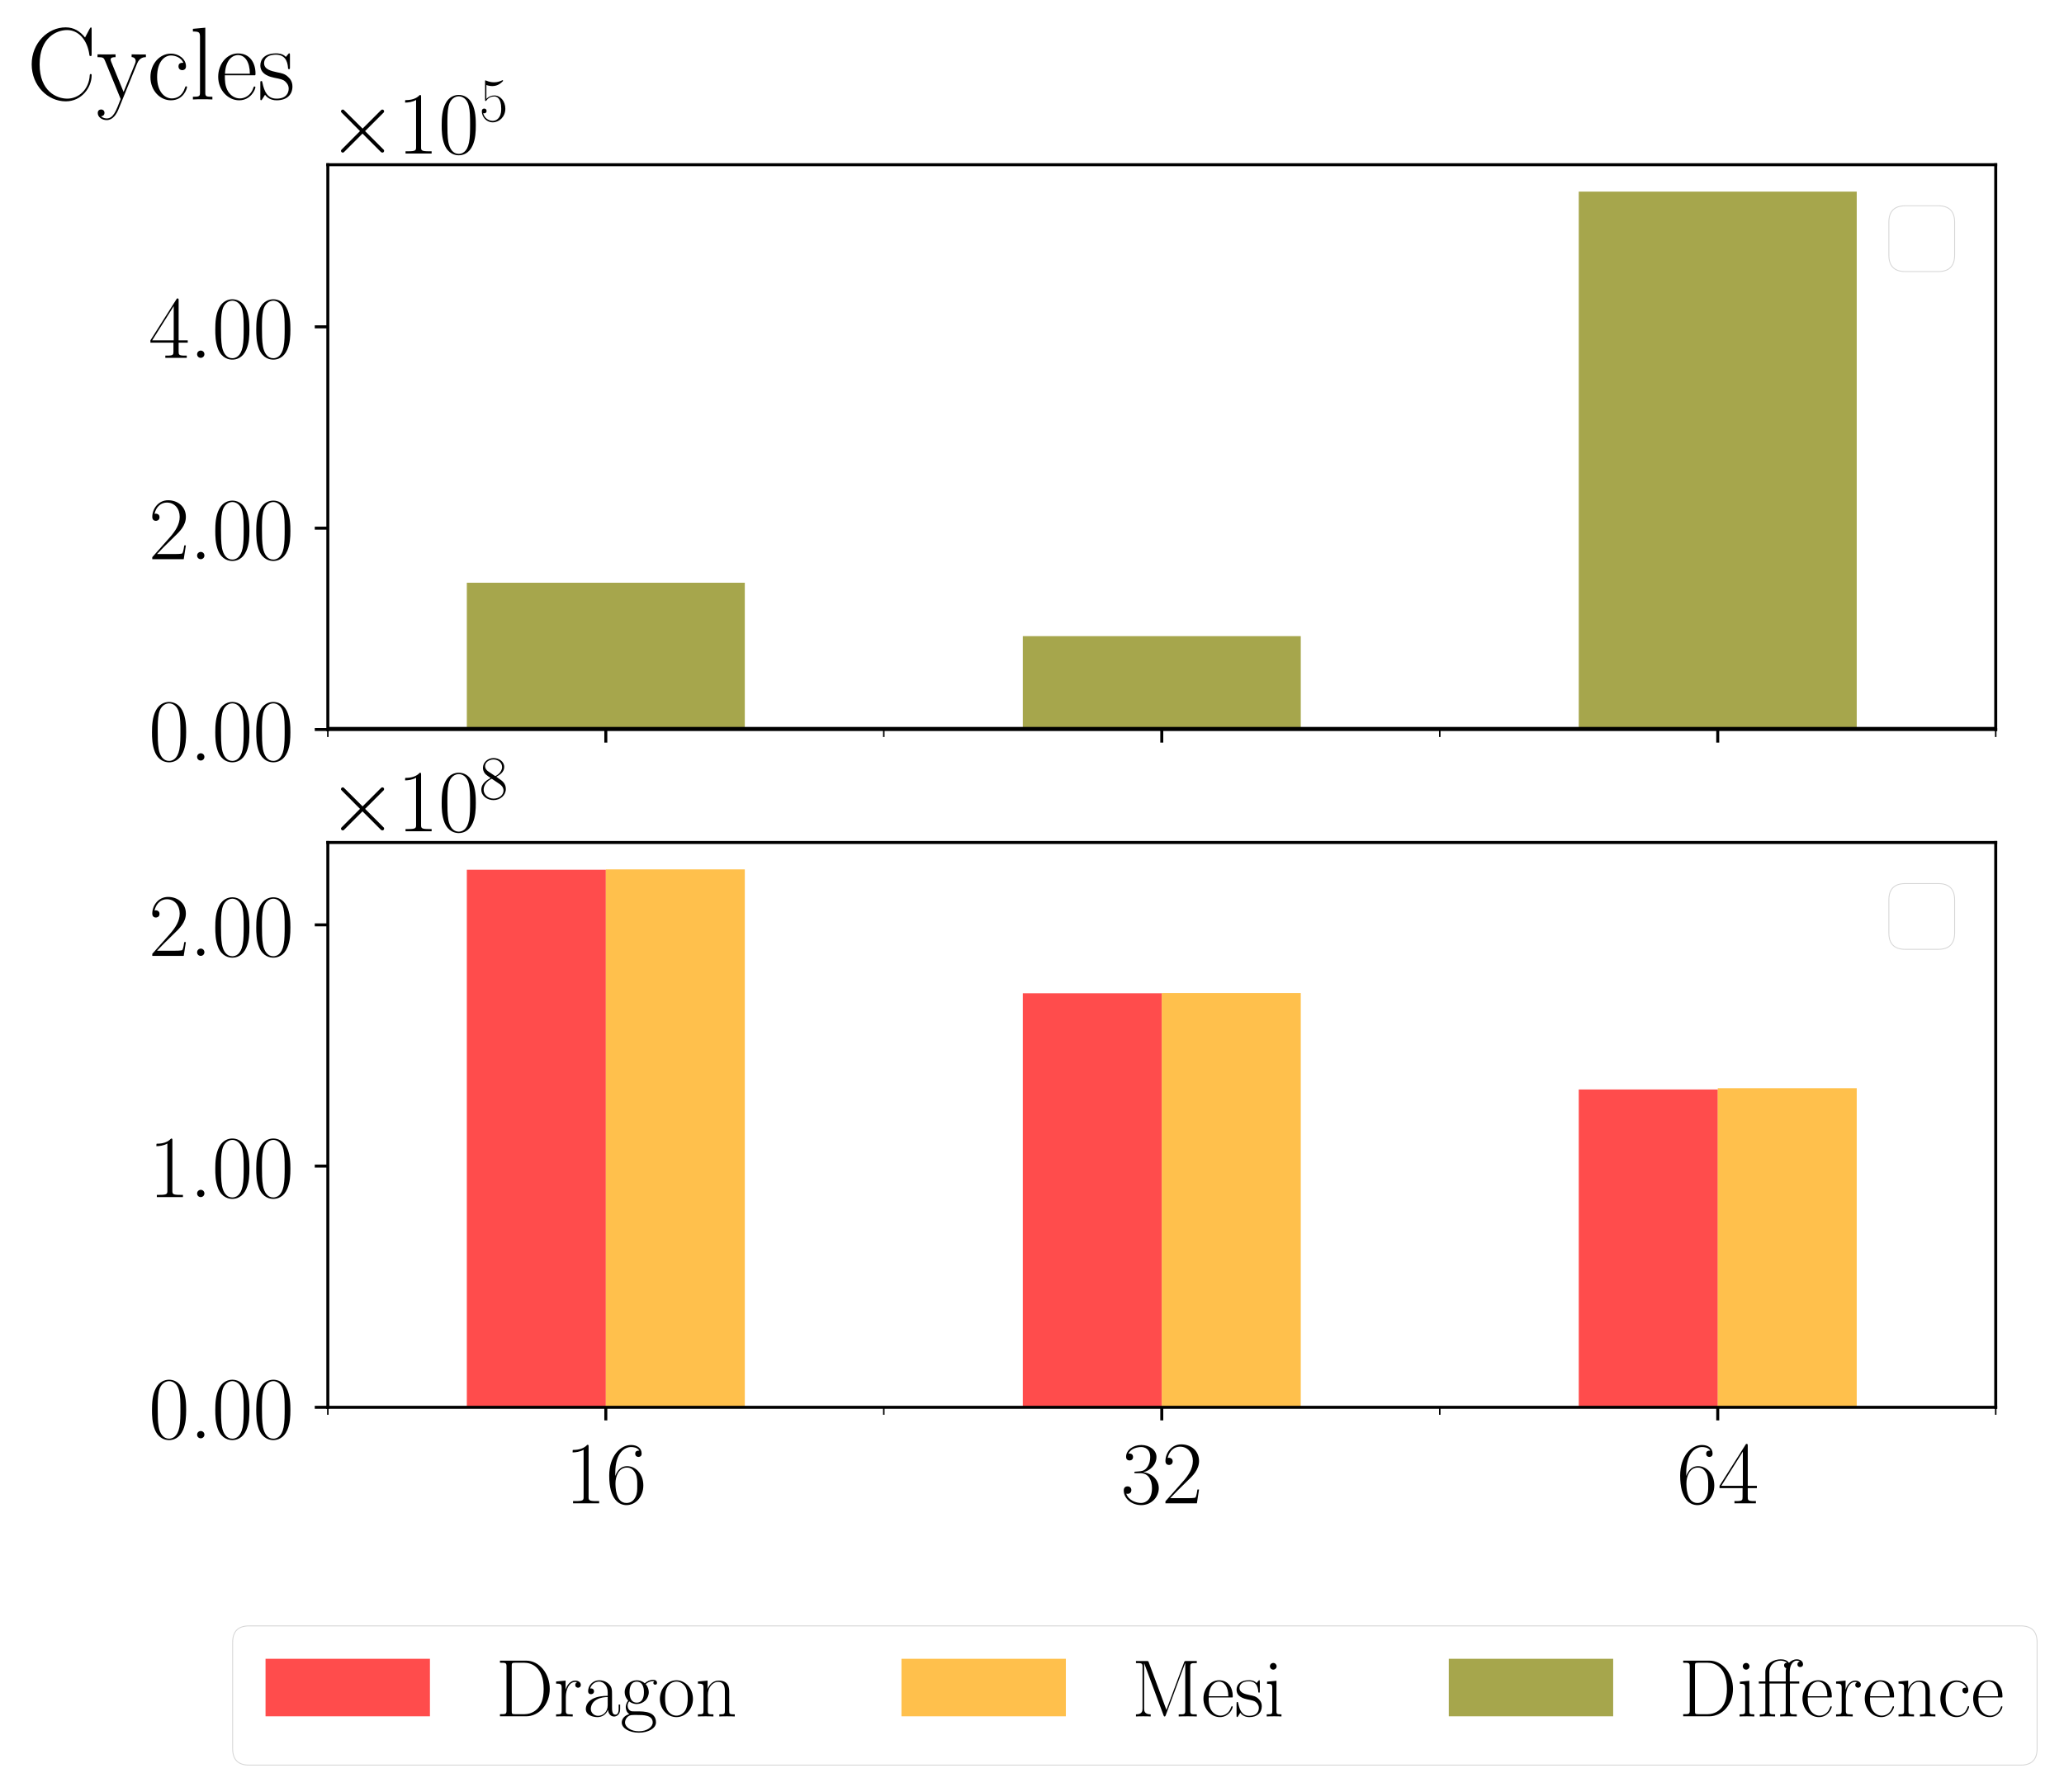
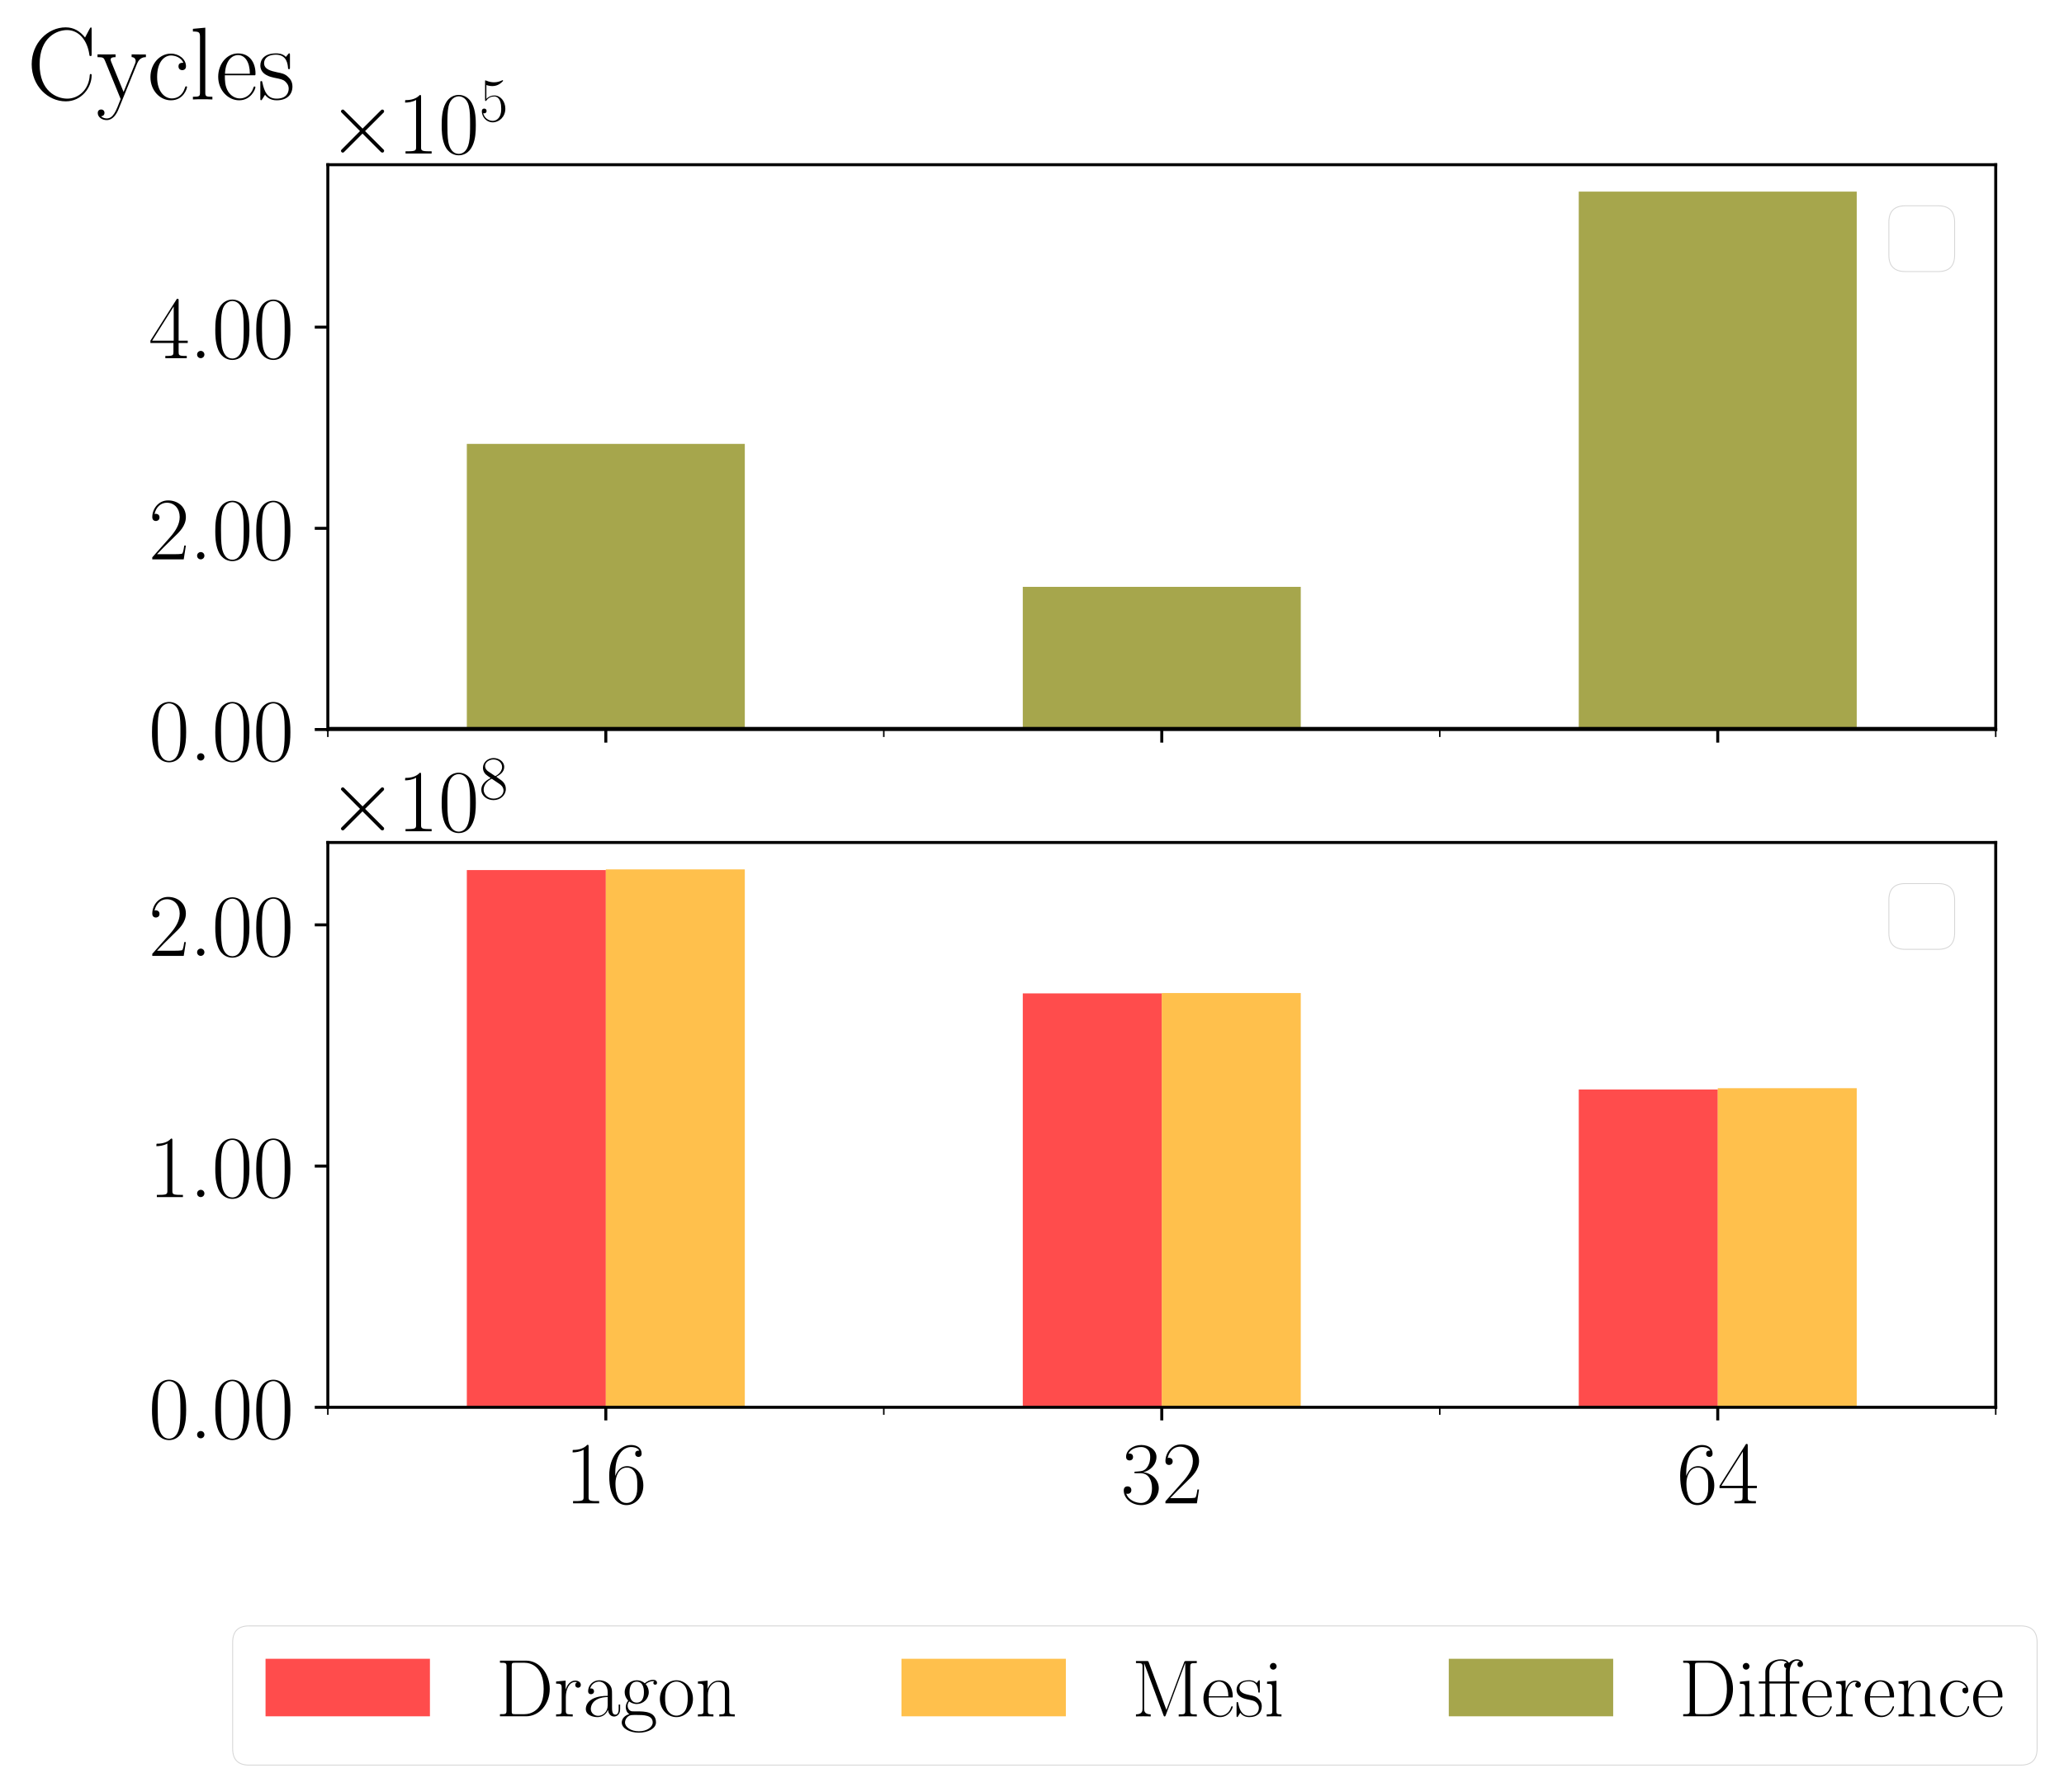
<svg xmlns="http://www.w3.org/2000/svg" xmlns:xlink="http://www.w3.org/1999/xlink" width="552.416pt" height="479.717pt" viewBox="0 0 552.416 479.717" version="1.1">
  <defs>
    <style type="text/css">*{stroke-linejoin: round; stroke-linecap: butt}</style>
  </defs>
  <g id="figure_1">
    <g id="patch_1">
      <path d="M 0 479.717  L 552.416 479.717  L 552.416 0  L 0 0  z " style="fill: #ffffff" />
    </g>
    <g id="axes_1">
      <g id="patch_2">
        <path d="M 87.743 195.294  L 534.143 195.294  L 534.143 44.094  L 87.743 44.094  z " style="fill: #ffffff" />
      </g>
      <g id="patch_3">
-         <path d="M 124.943 195.294  L 199.343 195.294  L 199.343 155.996  L 124.943 155.996  z " clip-path="url(#p7aabf5d407)" style="fill: #808000; opacity: 0.7" />
+         <path d="M 124.943 195.294  L 199.343 195.294  L 199.343 118.828  L 124.943 118.828  z " clip-path="url(#p003ff957de)" style="fill: #808000; opacity: 0.7" />
      </g>
      <g id="patch_4">
-         <path d="M 273.743 195.294  L 348.143 195.294  L 348.143 170.296  L 273.743 170.296  z " clip-path="url(#p7aabf5d407)" style="fill: #808000; opacity: 0.7" />
+         <path d="M 273.743 195.294  L 348.143 195.294  L 348.143 157.1  L 273.743 157.1  z " clip-path="url(#p003ff957de)" style="fill: #808000; opacity: 0.7" />
      </g>
      <g id="patch_5">
-         <path d="M 422.543 195.294  L 496.943 195.294  L 496.943 51.294  L 422.543 51.294  z " clip-path="url(#p7aabf5d407)" style="fill: #808000; opacity: 0.7" />
+         <path d="M 422.543 195.294  L 496.943 195.294  L 496.943 51.294  L 422.543 51.294  z " clip-path="url(#p003ff957de)" style="fill: #808000; opacity: 0.7" />
      </g>
      <g id="matplotlib.axis_1">
        <g id="xtick_1">
          <g id="line2d_1">
            <defs>
-               <path id="m096cf2cdfa" d="M 0 0  L 0 3.5  " style="stroke: #000000; stroke-width: 0.8" />
-             </defs>
-             <g>
-               <use xlink:href="#m096cf2cdfa" x="162.143" y="195.294" style="stroke: #000000; stroke-width: 0.8" />
+               <path id="m4d476abfce" d="M 0 0  L 0 3.5  " style="stroke: #000000; stroke-width: 0.8" />
+             </defs>
+             <g>
+               <use xlink:href="#m4d476abfce" x="162.143" y="195.294" style="stroke: #000000; stroke-width: 0.8" />
            </g>
          </g>
        </g>
        <g id="xtick_2">
          <g id="line2d_2">
            <g>
-               <use xlink:href="#m096cf2cdfa" x="310.943" y="195.294" style="stroke: #000000; stroke-width: 0.8" />
+               <use xlink:href="#m4d476abfce" x="310.943" y="195.294" style="stroke: #000000; stroke-width: 0.8" />
            </g>
          </g>
        </g>
        <g id="xtick_3">
          <g id="line2d_3">
            <g>
-               <use xlink:href="#m096cf2cdfa" x="459.743" y="195.294" style="stroke: #000000; stroke-width: 0.8" />
+               <use xlink:href="#m4d476abfce" x="459.743" y="195.294" style="stroke: #000000; stroke-width: 0.8" />
            </g>
          </g>
        </g>
        <g id="xtick_4">
          <g id="line2d_4">
            <defs>
-               <path id="m1e53b29d90" d="M 0 0  L 0 2  " style="stroke: #000000; stroke-width: 0.4" />
-             </defs>
-             <g>
-               <use xlink:href="#m1e53b29d90" x="87.743" y="195.294" style="stroke: #000000; stroke-width: 0.4" />
+               <path id="m2756fe2b93" d="M 0 0  L 0 2  " style="stroke: #000000; stroke-width: 0.4" />
+             </defs>
+             <g>
+               <use xlink:href="#m2756fe2b93" x="87.743" y="195.294" style="stroke: #000000; stroke-width: 0.4" />
            </g>
          </g>
        </g>
        <g id="xtick_5">
          <g id="line2d_5">
            <g>
-               <use xlink:href="#m1e53b29d90" x="236.543" y="195.294" style="stroke: #000000; stroke-width: 0.4" />
+               <use xlink:href="#m2756fe2b93" x="236.543" y="195.294" style="stroke: #000000; stroke-width: 0.4" />
            </g>
          </g>
        </g>
        <g id="xtick_6">
          <g id="line2d_6">
            <g>
-               <use xlink:href="#m1e53b29d90" x="385.343" y="195.294" style="stroke: #000000; stroke-width: 0.4" />
+               <use xlink:href="#m2756fe2b93" x="385.343" y="195.294" style="stroke: #000000; stroke-width: 0.4" />
            </g>
          </g>
        </g>
        <g id="xtick_7">
          <g id="line2d_7">
            <g>
-               <use xlink:href="#m1e53b29d90" x="534.143" y="195.294" style="stroke: #000000; stroke-width: 0.4" />
+               <use xlink:href="#m2756fe2b93" x="534.143" y="195.294" style="stroke: #000000; stroke-width: 0.4" />
            </g>
          </g>
        </g>
      </g>
      <g id="matplotlib.axis_2">
        <g id="ytick_1">
          <g id="line2d_8">
            <defs>
-               <path id="mace4e56213" d="M 0 0  L -3.5 0  " style="stroke: #000000; stroke-width: 0.8" />
-             </defs>
-             <g>
-               <use xlink:href="#mace4e56213" x="87.743" y="195.294" style="stroke: #000000; stroke-width: 0.8" />
+               <path id="m4d75c32fe0" d="M 0 0  L -3.5 0  " style="stroke: #000000; stroke-width: 0.8" />
+             </defs>
+             <g>
+               <use xlink:href="#m4d75c32fe0" x="87.743" y="195.294" style="stroke: #000000; stroke-width: 0.8" />
            </g>
          </g>
          <g id="text_1">
            <g transform="translate(39.77631 203.5959)scale(0.24 -0.24)">
              <defs>
                <path id="CMR17-30" d="M 2688 2025  C 2688 2416 2682 3080 2413 3591  C 2176 4039 1798 4198 1466 4198  C 1158 4198 768 4058 525 3597  C 269 3118 243 2524 243 2025  C 243 1661 250 1106 448 619  C 723 -39 1216 -128 1466 -128  C 1760 -128 2208 -7 2470 600  C 2662 1042 2688 1559 2688 2025  z M 1466 -26  C 1056 -26 813 325 723 812  C 653 1188 653 1738 653 2096  C 653 2588 653 2997 736 3387  C 858 3929 1216 4096 1466 4096  C 1728 4096 2067 3923 2189 3400  C 2272 3036 2278 2607 2278 2096  C 2278 1680 2278 1169 2202 792  C 2067 95 1690 -26 1466 -26  z " transform="scale(0.015625)" />
                <path id="CMR17-2e" d="M 1062 261  C 1062 420 934 522 800 522  C 672 522 538 420 538 261  C 538 102 666 0 800 0  C 928 0 1062 102 1062 261  z " transform="scale(0.015625)" />
              </defs>
              <use xlink:href="#CMR17-30" transform="scale(0.996264)" />
              <use xlink:href="#CMR17-2e" transform="translate(45.69048 0)scale(0.996264)" />
              <use xlink:href="#CMR17-30" transform="translate(70.56154 0)scale(0.996264)" />
              <use xlink:href="#CMR17-30" transform="translate(116.252 0)scale(0.996264)" />
            </g>
          </g>
        </g>
        <g id="ytick_2">
          <g id="line2d_9">
            <g>
-               <use xlink:href="#mace4e56213" x="87.743" y="141.394" style="stroke: #000000; stroke-width: 0.8" />
+               <use xlink:href="#m4d75c32fe0" x="87.743" y="141.436" style="stroke: #000000; stroke-width: 0.8" />
            </g>
          </g>
          <g id="text_2">
-             <g transform="translate(39.77631 149.6964)scale(0.24 -0.24)">
+             <g transform="translate(39.77631 149.7384)scale(0.24 -0.24)">
              <defs>
                <path id="CMR17-32" d="M 2669 989  L 2554 989  C 2490 536 2438 459 2413 420  C 2381 369 1920 369 1830 369  L 602 369  C 832 619 1280 1072 1824 1597  C 2214 1967 2669 2402 2669 3035  C 2669 3790 2067 4224 1395 4224  C 691 4224 262 3604 262 3030  C 262 2780 448 2748 525 2748  C 589 2748 781 2787 781 3010  C 781 3207 614 3264 525 3264  C 486 3264 448 3258 422 3245  C 544 3790 915 4058 1306 4058  C 1862 4058 2227 3617 2227 3035  C 2227 2479 1901 2000 1536 1584  L 262 146  L 262 0  L 2515 0  L 2669 989  z " transform="scale(0.015625)" />
              </defs>
              <use xlink:href="#CMR17-32" transform="scale(0.996264)" />
              <use xlink:href="#CMR17-2e" transform="translate(45.69048 0)scale(0.996264)" />
              <use xlink:href="#CMR17-30" transform="translate(70.56154 0)scale(0.996264)" />
              <use xlink:href="#CMR17-30" transform="translate(116.252 0)scale(0.996264)" />
            </g>
          </g>
        </g>
        <g id="ytick_3">
          <g id="line2d_10">
            <g>
-               <use xlink:href="#mace4e56213" x="87.743" y="87.495" style="stroke: #000000; stroke-width: 0.8" />
+               <use xlink:href="#m4d75c32fe0" x="87.743" y="87.579" style="stroke: #000000; stroke-width: 0.8" />
            </g>
          </g>
          <g id="text_3">
-             <g transform="translate(39.77631 95.79693)scale(0.24 -0.24)">
+             <g transform="translate(39.77631 95.88099)scale(0.24 -0.24)">
              <defs>
                <path id="CMR17-34" d="M 2150 4122  C 2150 4256 2144 4256 2029 4256  L 128 1254  L 128 1088  L 1779 1088  L 1779 457  C 1779 224 1766 160 1318 160  L 1197 160  L 1197 0  C 1402 0 1747 0 1965 0  C 2182 0 2528 0 2733 0  L 2733 160  L 2611 160  C 2163 160 2150 224 2150 457  L 2150 1088  L 2803 1088  L 2803 1254  L 2150 1254  L 2150 4122  z M 1798 3703  L 1798 1254  L 256 1254  L 1798 3703  z " transform="scale(0.015625)" />
              </defs>
              <use xlink:href="#CMR17-34" transform="scale(0.996264)" />
              <use xlink:href="#CMR17-2e" transform="translate(45.69048 0)scale(0.996264)" />
              <use xlink:href="#CMR17-30" transform="translate(70.56154 0)scale(0.996264)" />
              <use xlink:href="#CMR17-30" transform="translate(116.252 0)scale(0.996264)" />
            </g>
          </g>
        </g>
        <g id="text_4">
          <g transform="translate(7.2 26.5718)scale(0.28 -0.28)">
            <defs>
              <path id="CMR17-43" d="M 3974 4289  C 3974 4403 3968 4410 3930 4410  C 3904 4410 3898 4403 3853 4327  L 3571 3792  C 3258 4187 2874 4416 2381 4416  C 1286 4416 294 3456 294 2148  C 294 826 1286 -128 2387 -128  C 3366 -128 3974 730 3974 1461  C 3974 1524 3974 1550 3917 1550  C 3866 1550 3866 1531 3859 1474  C 3808 585 3168 38 2477 38  C 1824 38 781 495 781 2147  C 781 3805 1843 4250 2464 4250  C 3187 4250 3712 3628 3834 2745  C 3846 2668 3846 2655 3904 2655  C 3974 2655 3974 2668 3974 2783  L 3974 4289  z " transform="scale(0.015625)" />
              <path id="CMR17-79" d="M 2496 2197  C 2656 2586 2944 2586 3034 2586  L 3034 2752  C 2912 2752 2752 2752 2630 2752  C 2496 2752 2285 2752 2157 2758  L 2157 2592  C 2400 2573 2406 2394 2406 2343  C 2406 2280 2394 2248 2362 2171  L 1664 449  L 902 2306  C 870 2382 870 2426 870 2433  C 870 2573 1018 2586 1171 2586  L 1171 2758  C 1018 2752 742 2752 582 2752  C 410 2752 205 2752 64 2758  L 64 2586  C 410 2586 448 2554 531 2350  L 1485 15  C 1197 -738 1030 -1178 627 -1178  C 557 -1178 397 -1159 282 -1044  C 429 -1031 493 -942 493 -833  C 493 -725 416 -629 288 -629  C 147 -629 77 -725 77 -840  C 77 -1095 339 -1280 627 -1280  C 998 -1280 1229 -922 1357 -604  L 2496 2197  z " transform="scale(0.015625)" />
              <path id="CMR17-63" d="M 2234 2240  C 2112 2240 1933 2240 1933 2017  C 1933 1838 2080 1787 2163 1787  C 2208 1787 2394 1807 2394 2024  C 2394 2467 1958 2803 1466 2803  C 787 2803 211 2178 211 1363  C 211 516 813 -64 1466 -64  C 2259 -64 2458 677 2458 748  C 2458 774 2451 793 2406 793  C 2362 793 2355 787 2330 703  C 2163 180 1798 51 1523 51  C 1114 51 621 427 621 1369  C 621 2338 1094 2688 1472 2688  C 1722 2688 2093 2573 2234 2240  z " transform="scale(0.015625)" />
              <path id="CMR17-6c" d="M 979 4396  L 218 4326  L 218 4160  C 595 4160 653 4122 653 3817  L 653 426  C 653 184 627 153 218 153  L 218 -13  C 371 0 653 0 813 0  C 979 0 1261 0 1414 -13  L 1414 153  C 1005 153 979 178 979 426  L 979 4396  z " transform="scale(0.015625)" />
              <path id="CMR17-65" d="M 2438 1472  C 2464 1498 2464 1511 2464 1576  C 2464 2238 2118 2816 1389 2816  C 710 2816 173 2169 173 1383  C 173 551 781 -64 1459 -64  C 2176 -64 2458 607 2458 740  C 2458 784 2419 784 2406 784  C 2362 784 2355 771 2330 696  C 2189 265 1837 51 1504 51  C 1229 51 954 203 781 480  C 582 803 582 1176 582 1472  L 2438 1472  z M 589 1568  C 634 2505 1126 2714 1382 2714  C 1818 2714 2112 2297 2118 1568  L 589 1568  z " transform="scale(0.015625)" />
              <path id="CMR17-73" d="M 1978 2697  C 1978 2813 1971 2819 1933 2819  C 1907 2819 1901 2813 1824 2717  C 1805 2691 1747 2626 1728 2601  C 1523 2819 1235 2819 1126 2819  C 416 2819 160 2447 160 2076  C 160 1498 813 1365 998 1325  C 1402 1243 1542 1217 1677 1101  C 1760 1025 1901 884 1901 654  C 1901 384 1747 38 1158 38  C 602 38 403 460 288 1021  C 269 1110 269 1117 218 1117  C 166 1117 160 1110 160 983  L 160 63  C 160 -51 166 -58 205 -58  C 237 -58 243 -51 275 0  C 314 57 410 211 448 276  C 576 103 800 -64 1158 -64  C 1792 -64 2131 283 2131 784  C 2131 1112 1958 1285 1875 1362  C 1683 1561 1459 1606 1190 1657  C 838 1735 390 1825 390 2217  C 390 2383 480 2737 1126 2737  C 1811 2737 1850 2094 1862 1888  C 1869 1856 1901 1849 1920 1849  C 1978 1849 1978 1869 1978 1978  L 1978 2697  z " transform="scale(0.015625)" />
            </defs>
            <use xlink:href="#CMR17-43" transform="scale(0.996264)" />
            <use xlink:href="#CMR17-79" transform="translate(66.50988 0)scale(0.996264)" />
            <use xlink:href="#CMR17-63" transform="translate(114.8028 0)scale(0.996264)" />
            <use xlink:href="#CMR17-6c" transform="translate(155.2885 0)scale(0.996264)" />
            <use xlink:href="#CMR17-65" transform="translate(180.1595 0)scale(0.996264)" />
            <use xlink:href="#CMR17-73" transform="translate(220.6452 0)scale(0.996264)" />
          </g>
        </g>
        <g id="text_5">
          <g transform="translate(87.7425 41.09368)scale(0.24 -0.24)">
            <defs>
              <path id="CMSY10-2" d="M 2490 1785  L 1210 3059  C 1133 3136 1120 3148 1069 3148  C 1005 3148 941 3091 941 3020  C 941 2976 954 2963 1024 2892  L 2304 1606  L 1024 320  C 954 249 941 236 941 192  C 941 121 1005 64 1069 64  C 1120 64 1133 76 1210 153  L 2483 1427  L 3808 102  C 3821 96 3866 64 3904 64  C 3981 64 4032 121 4032 192  C 4032 204 4032 230 4013 262  C 4006 275 2989 1280 2669 1606  L 3840 2777  C 3872 2816 3968 2899 4000 2937  C 4006 2950 4032 2976 4032 3020  C 4032 3091 3981 3148 3904 3148  C 3853 3148 3827 3123 3757 3052  L 2490 1785  z " transform="scale(0.015625)" />
              <path id="CMR17-31" d="M 1702 4058  C 1702 4192 1696 4192 1606 4192  C 1357 3916 979 3827 621 3827  C 602 3827 570 3827 563 3808  C 557 3795 557 3782 557 3648  C 755 3648 1088 3686 1344 3839  L 1344 461  C 1344 236 1331 160 781 160  L 589 160  L 589 0  C 896 0 1216 0 1523 0  C 1830 0 2150 0 2458 0  L 2458 160  L 2266 160  C 1715 160 1702 230 1702 458  L 1702 4058  z " transform="scale(0.015625)" />
              <path id="CMR17-35" d="M 730 3692  C 794 3666 1056 3584 1325 3584  C 1920 3584 2246 3911 2432 4100  C 2432 4157 2432 4192 2394 4192  C 2387 4192 2374 4192 2323 4163  C 2099 4058 1837 3973 1517 3973  C 1325 3973 1037 3999 723 4139  C 653 4171 640 4171 634 4171  C 602 4171 595 4164 595 4037  L 595 2203  C 595 2089 595 2057 659 2057  C 691 2057 704 2070 736 2114  C 941 2401 1222 2522 1542 2522  C 1766 2522 2246 2382 2246 1289  C 2246 1085 2246 715 2054 421  C 1894 159 1645 25 1370 25  C 947 25 518 320 403 814  C 429 807 480 795 506 795  C 589 795 749 840 749 1038  C 749 1210 627 1280 506 1280  C 358 1280 262 1190 262 1011  C 262 454 704 -128 1382 -128  C 2042 -128 2669 440 2669 1264  C 2669 2030 2170 2624 1549 2624  C 1222 2624 947 2503 730 2274  L 730 3692  z " transform="scale(0.015625)" />
            </defs>
            <use xlink:href="#CMSY10-2" transform="scale(0.996264)" />
            <use xlink:href="#CMR17-31" transform="translate(77.48747 0)scale(0.996264)" />
            <use xlink:href="#CMR17-30" transform="translate(123.1779 0)scale(0.996264)" />
            <use xlink:href="#CMR17-35" transform="translate(168.8684 36.15364)scale(0.697382)" />
          </g>
        </g>
      </g>
      <g id="line2d_11">
-         <path d="M 87.743 195.294  L 534.143 195.294  " clip-path="url(#p7aabf5d407)" style="fill: none; stroke: #000000; stroke-width: 1.4; stroke-linecap: square" />
+         <path d="M 87.743 195.294  L 534.143 195.294  " clip-path="url(#p003ff957de)" style="fill: none; stroke: #000000; stroke-width: 1.4; stroke-linecap: square" />
      </g>
      <g id="patch_6">
        <path d="M 87.743 195.294  L 87.743 44.094  " style="fill: none; stroke: #000000; stroke-width: 0.8; stroke-linejoin: miter; stroke-linecap: square" />
      </g>
      <g id="patch_7">
        <path d="M 534.143 195.294  L 534.143 44.094  " style="fill: none; stroke: #000000; stroke-width: 0.8; stroke-linejoin: miter; stroke-linecap: square" />
      </g>
      <g id="patch_8">
        <path d="M 87.743 195.294  L 534.143 195.294  " style="fill: none; stroke: #000000; stroke-width: 0.8; stroke-linejoin: miter; stroke-linecap: square" />
      </g>
      <g id="patch_9">
        <path d="M 87.743 44.094  L 534.143 44.094  " style="fill: none; stroke: #000000; stroke-width: 0.8; stroke-linejoin: miter; stroke-linecap: square" />
      </g>
      <g id="legend_1">
        <g id="patch_10">
          <path d="M 509.943 72.694  L 518.743 72.694  Q 523.143 72.694 523.143 68.294  L 523.143 59.494  Q 523.143 55.094 518.743 55.094  L 509.943 55.094  Q 505.543 55.094 505.543 59.494  L 505.543 68.294  Q 505.543 72.694 509.943 72.694  z " style="fill: #ffffff; opacity: 0.8; stroke: #cccccc; stroke-width: 0.24; stroke-linejoin: miter" />
        </g>
      </g>
    </g>
    <g id="axes_2">
      <g id="patch_11">
        <path d="M 87.743 376.734  L 534.143 376.734  L 534.143 225.534  L 87.743 225.534  z " style="fill: #ffffff" />
      </g>
      <g id="patch_12">
-         <path d="M 124.943 376.734  L 162.143 376.734  L 162.143 232.828  L 124.943 232.828  z " clip-path="url(#p5795689e43)" style="fill: #ff0000; opacity: 0.7" />
+         <path d="M 124.943 376.734  L 162.143 376.734  L 162.143 232.917  L 124.943 232.917  z " clip-path="url(#pba2571644a)" style="fill: #ff0000; opacity: 0.7" />
      </g>
      <g id="patch_13">
-         <path d="M 273.743 376.734  L 310.943 376.734  L 310.943 265.897  L 273.743 265.897  z " clip-path="url(#p5795689e43)" style="fill: #ff0000; opacity: 0.7" />
+         <path d="M 273.743 376.734  L 310.943 376.734  L 310.943 265.928  L 273.743 265.928  z " clip-path="url(#pba2571644a)" style="fill: #ff0000; opacity: 0.7" />
      </g>
      <g id="patch_14">
-         <path d="M 422.543 376.734  L 459.743 376.734  L 459.743 291.653  L 422.543 291.653  z " clip-path="url(#p5795689e43)" style="fill: #ff0000; opacity: 0.7" />
+         <path d="M 422.543 376.734  L 459.743 376.734  L 459.743 291.653  L 422.543 291.653  z " clip-path="url(#pba2571644a)" style="fill: #ff0000; opacity: 0.7" />
      </g>
      <g id="patch_15">
-         <path d="M 162.143 376.734  L 199.343 376.734  L 199.343 232.734  L 162.143 232.734  z " clip-path="url(#p5795689e43)" style="fill: #ffa500; opacity: 0.7" />
+         <path d="M 162.143 376.734  L 199.343 376.734  L 199.343 232.734  L 162.143 232.734  z " clip-path="url(#pba2571644a)" style="fill: #ffa500; opacity: 0.7" />
      </g>
      <g id="patch_16">
-         <path d="M 310.943 376.734  L 348.143 376.734  L 348.143 265.837  L 310.943 265.837  z " clip-path="url(#p5795689e43)" style="fill: #ffa500; opacity: 0.7" />
+         <path d="M 310.943 376.734  L 348.143 376.734  L 348.143 265.837  L 310.943 265.837  z " clip-path="url(#pba2571644a)" style="fill: #ffa500; opacity: 0.7" />
      </g>
      <g id="patch_17">
-         <path d="M 459.743 376.734  L 496.943 376.734  L 496.943 291.308  L 459.743 291.308  z " clip-path="url(#p5795689e43)" style="fill: #ffa500; opacity: 0.7" />
+         <path d="M 459.743 376.734  L 496.943 376.734  L 496.943 291.308  L 459.743 291.308  z " clip-path="url(#pba2571644a)" style="fill: #ffa500; opacity: 0.7" />
      </g>
      <g id="matplotlib.axis_3">
        <g id="xtick_8">
          <g id="line2d_12">
            <g>
-               <use xlink:href="#m096cf2cdfa" x="162.143" y="376.734" style="stroke: #000000; stroke-width: 0.8" />
+               <use xlink:href="#m4d476abfce" x="162.143" y="376.734" style="stroke: #000000; stroke-width: 0.8" />
            </g>
          </g>
          <g id="text_6">
            <g transform="translate(151.1768 402.4381)scale(0.24 -0.24)">
              <defs>
                <path id="CMR17-36" d="M 678 2176  C 678 3690 1395 4032 1811 4032  C 1946 4032 2272 4009 2400 3776  C 2298 3776 2106 3776 2106 3553  C 2106 3381 2246 3323 2336 3323  C 2394 3323 2566 3348 2566 3560  C 2566 3954 2246 4179 1805 4179  C 1043 4179 243 3390 243 1984  C 243 253 966 -128 1478 -128  C 2099 -128 2688 427 2688 1283  C 2688 2081 2170 2662 1517 2662  C 1126 2662 838 2407 678 1960  L 678 2176  z M 1478 25  C 691 25 691 1200 691 1436  C 691 1896 909 2560 1504 2560  C 1613 2560 1926 2560 2138 2120  C 2253 1870 2253 1609 2253 1289  C 2253 944 2253 690 2118 434  C 1978 171 1773 25 1478 25  z " transform="scale(0.015625)" />
              </defs>
              <use xlink:href="#CMR17-31" transform="scale(0.996264)" />
              <use xlink:href="#CMR17-36" transform="translate(45.69048 0)scale(0.996264)" />
            </g>
          </g>
        </g>
        <g id="xtick_9">
          <g id="line2d_13">
            <g>
-               <use xlink:href="#m096cf2cdfa" x="310.943" y="376.734" style="stroke: #000000; stroke-width: 0.8" />
+               <use xlink:href="#m4d476abfce" x="310.943" y="376.734" style="stroke: #000000; stroke-width: 0.8" />
            </g>
          </g>
          <g id="text_7">
            <g transform="translate(299.9768 402.4381)scale(0.24 -0.24)">
              <defs>
                <path id="CMR17-33" d="M 1414 2157  C 1984 2157 2234 1662 2234 1090  C 2234 320 1824 25 1453 25  C 1114 25 563 194 390 693  C 422 680 454 680 486 680  C 640 680 755 782 755 948  C 755 1133 614 1216 486 1216  C 378 1216 211 1165 211 926  C 211 335 787 -128 1466 -128  C 2176 -128 2720 430 2720 1085  C 2720 1707 2208 2157 1600 2227  C 2086 2328 2554 2756 2554 3329  C 2554 3820 2048 4179 1472 4179  C 890 4179 378 3829 378 3329  C 378 3110 544 3072 627 3072  C 762 3072 877 3155 877 3321  C 877 3486 762 3569 627 3569  C 602 3569 570 3569 544 3557  C 730 3959 1235 4032 1459 4032  C 1683 4032 2106 3925 2106 3320  C 2106 3143 2080 2828 1862 2550  C 1670 2304 1453 2304 1242 2284  C 1210 2284 1062 2269 1037 2269  C 992 2263 966 2257 966 2208  C 966 2163 973 2157 1101 2157  L 1414 2157  z " transform="scale(0.015625)" />
              </defs>
              <use xlink:href="#CMR17-33" transform="scale(0.996264)" />
              <use xlink:href="#CMR17-32" transform="translate(45.69048 0)scale(0.996264)" />
            </g>
          </g>
        </g>
        <g id="xtick_10">
          <g id="line2d_14">
            <g>
-               <use xlink:href="#m096cf2cdfa" x="459.743" y="376.734" style="stroke: #000000; stroke-width: 0.8" />
+               <use xlink:href="#m4d476abfce" x="459.743" y="376.734" style="stroke: #000000; stroke-width: 0.8" />
            </g>
          </g>
          <g id="text_8">
            <g transform="translate(448.7768 402.4381)scale(0.24 -0.24)">
              <use xlink:href="#CMR17-36" transform="scale(0.996264)" />
              <use xlink:href="#CMR17-34" transform="translate(45.69048 0)scale(0.996264)" />
            </g>
          </g>
        </g>
        <g id="xtick_11">
          <g id="line2d_15">
            <g>
-               <use xlink:href="#m1e53b29d90" x="87.743" y="376.734" style="stroke: #000000; stroke-width: 0.4" />
+               <use xlink:href="#m2756fe2b93" x="87.743" y="376.734" style="stroke: #000000; stroke-width: 0.4" />
            </g>
          </g>
        </g>
        <g id="xtick_12">
          <g id="line2d_16">
            <g>
-               <use xlink:href="#m1e53b29d90" x="236.543" y="376.734" style="stroke: #000000; stroke-width: 0.4" />
+               <use xlink:href="#m2756fe2b93" x="236.543" y="376.734" style="stroke: #000000; stroke-width: 0.4" />
            </g>
          </g>
        </g>
        <g id="xtick_13">
          <g id="line2d_17">
            <g>
-               <use xlink:href="#m1e53b29d90" x="385.343" y="376.734" style="stroke: #000000; stroke-width: 0.4" />
+               <use xlink:href="#m2756fe2b93" x="385.343" y="376.734" style="stroke: #000000; stroke-width: 0.4" />
            </g>
          </g>
        </g>
        <g id="xtick_14">
          <g id="line2d_18">
            <g>
-               <use xlink:href="#m1e53b29d90" x="534.143" y="376.734" style="stroke: #000000; stroke-width: 0.4" />
+               <use xlink:href="#m2756fe2b93" x="534.143" y="376.734" style="stroke: #000000; stroke-width: 0.4" />
            </g>
          </g>
        </g>
      </g>
      <g id="matplotlib.axis_4">
        <g id="ytick_4">
          <g id="line2d_19">
            <g>
-               <use xlink:href="#mace4e56213" x="87.743" y="376.734" style="stroke: #000000; stroke-width: 0.8" />
+               <use xlink:href="#m4d75c32fe0" x="87.743" y="376.734" style="stroke: #000000; stroke-width: 0.8" />
            </g>
          </g>
          <g id="text_9">
            <g transform="translate(39.77631 385.0359)scale(0.24 -0.24)">
              <use xlink:href="#CMR17-30" transform="scale(0.996264)" />
              <use xlink:href="#CMR17-2e" transform="translate(45.69048 0)scale(0.996264)" />
              <use xlink:href="#CMR17-30" transform="translate(70.56154 0)scale(0.996264)" />
              <use xlink:href="#CMR17-30" transform="translate(116.252 0)scale(0.996264)" />
            </g>
          </g>
        </g>
        <g id="ytick_5">
          <g id="line2d_20">
            <g>
-               <use xlink:href="#mace4e56213" x="87.743" y="312.16" style="stroke: #000000; stroke-width: 0.8" />
+               <use xlink:href="#m4d75c32fe0" x="87.743" y="312.16" style="stroke: #000000; stroke-width: 0.8" />
            </g>
          </g>
          <g id="text_10">
            <g transform="translate(39.77631 320.462)scale(0.24 -0.24)">
              <use xlink:href="#CMR17-31" transform="scale(0.996264)" />
              <use xlink:href="#CMR17-2e" transform="translate(45.69048 0)scale(0.996264)" />
              <use xlink:href="#CMR17-30" transform="translate(70.56154 0)scale(0.996264)" />
              <use xlink:href="#CMR17-30" transform="translate(116.252 0)scale(0.996264)" />
            </g>
          </g>
        </g>
        <g id="ytick_6">
          <g id="line2d_21">
            <g>
-               <use xlink:href="#mace4e56213" x="87.743" y="247.586" style="stroke: #000000; stroke-width: 0.8" />
+               <use xlink:href="#m4d75c32fe0" x="87.743" y="247.586" style="stroke: #000000; stroke-width: 0.8" />
            </g>
          </g>
          <g id="text_11">
            <g transform="translate(39.77631 255.888)scale(0.24 -0.24)">
              <use xlink:href="#CMR17-32" transform="scale(0.996264)" />
              <use xlink:href="#CMR17-2e" transform="translate(45.69048 0)scale(0.996264)" />
              <use xlink:href="#CMR17-30" transform="translate(70.56154 0)scale(0.996264)" />
              <use xlink:href="#CMR17-30" transform="translate(116.252 0)scale(0.996264)" />
            </g>
          </g>
        </g>
        <g id="text_12">
          <g transform="translate(87.7425 222.5337)scale(0.24 -0.24)">
            <defs>
              <path id="CMR17-38" d="M 1741 2264  C 2144 2467 2554 2773 2554 3263  C 2554 3841 1990 4179 1472 4179  C 890 4179 378 3759 378 3180  C 378 3021 416 2747 666 2505  C 730 2442 998 2251 1171 2130  C 883 1983 211 1634 211 934  C 211 279 838 -128 1459 -128  C 2144 -128 2720 362 2720 1010  C 2720 1590 2330 1857 2074 2029  L 1741 2264  z M 902 2822  C 851 2854 595 3051 595 3351  C 595 3739 998 4032 1459 4032  C 1965 4032 2336 3676 2336 3262  C 2336 2669 1670 2331 1638 2331  C 1632 2331 1626 2331 1574 2370  L 902 2822  z M 2080 1519  C 2176 1449 2483 1240 2483 851  C 2483 381 2010 25 1472 25  C 890 25 448 438 448 940  C 448 1443 838 1862 1280 2060  L 2080 1519  z " transform="scale(0.015625)" />
            </defs>
            <use xlink:href="#CMSY10-2" transform="scale(0.996264)" />
            <use xlink:href="#CMR17-31" transform="translate(77.48747 0)scale(0.996264)" />
            <use xlink:href="#CMR17-30" transform="translate(123.1779 0)scale(0.996264)" />
            <use xlink:href="#CMR17-38" transform="translate(168.8684 36.15364)scale(0.697382)" />
          </g>
        </g>
      </g>
      <g id="patch_18">
        <path d="M 87.743 376.734  L 87.743 225.534  " style="fill: none; stroke: #000000; stroke-width: 0.8; stroke-linejoin: miter; stroke-linecap: square" />
      </g>
      <g id="patch_19">
        <path d="M 534.143 376.734  L 534.143 225.534  " style="fill: none; stroke: #000000; stroke-width: 0.8; stroke-linejoin: miter; stroke-linecap: square" />
      </g>
      <g id="patch_20">
        <path d="M 87.743 376.734  L 534.143 376.734  " style="fill: none; stroke: #000000; stroke-width: 0.8; stroke-linejoin: miter; stroke-linecap: square" />
      </g>
      <g id="patch_21">
        <path d="M 87.743 225.534  L 534.143 225.534  " style="fill: none; stroke: #000000; stroke-width: 0.8; stroke-linejoin: miter; stroke-linecap: square" />
      </g>
      <g id="legend_2">
        <g id="patch_22">
          <path d="M 509.943 254.134  L 518.743 254.134  Q 523.143 254.134 523.143 249.734  L 523.143 240.934  Q 523.143 236.534 518.743 236.534  L 509.943 236.534  Q 505.543 236.534 505.543 240.934  L 505.543 249.734  Q 505.543 254.134 509.943 254.134  z " style="fill: #ffffff; opacity: 0.8; stroke: #cccccc; stroke-width: 0.24; stroke-linejoin: miter" />
        </g>
      </g>
    </g>
    <g id="legend_3">
      <g id="patch_23">
        <path d="M 66.669 472.517  L 540.816 472.517  Q 545.216 472.517 545.216 468.117  L 545.216 439.654  Q 545.216 435.254 540.816 435.254  L 66.669 435.254  Q 62.269 435.254 62.269 439.654  L 62.269 468.117  Q 62.269 472.517 66.669 472.517  z " style="fill: #ffffff; opacity: 0.8; stroke: #cccccc; stroke-width: 0.24; stroke-linejoin: miter" />
      </g>
      <g id="patch_24">
        <path d="M 71.069 459.454  L 115.069 459.454  L 115.069 444.054  L 71.069 444.054  z " style="fill: #ff0000; opacity: 0.7" />
      </g>
      <g id="text_13">
        <g transform="translate(132.669 459.4537)scale(0.22 -0.22)">
          <defs>
            <path id="CMR17-44" d="M 333 4352  L 333 4186  C 774 4186 845 4186 845 3900  L 845 452  C 845 166 774 166 333 166  L 333 0  L 2368 0  C 3398 0 4224 943 4224 2141  C 4224 3346 3411 4352 2368 4352  L 333 4352  z M 1523 166  C 1267 166 1254 197 1254 414  L 1254 3938  C 1254 4155 1267 4186 1523 4186  L 2240 4186  C 2771 4186 3750 3874 3750 2141  C 3750 1242 3488 879 3366 707  C 3213 510 2848 166 2240 166  L 1523 166  z " transform="scale(0.015625)" />
            <path id="CMR17-72" d="M 960 1497  C 960 2112 1222 2688 1702 2688  C 1747 2688 1792 2682 1837 2662  C 1837 2662 1696 2617 1696 2452  C 1696 2298 1818 2234 1914 2234  C 1990 2234 2131 2279 2131 2458  C 2131 2663 1926 2790 1709 2790  C 1222 2790 1011 2317 947 2093  L 941 2093  L 941 2790  L 198 2720  L 198 2554  C 576 2554 634 2515 634 2208  L 634 428  C 634 184 608 153 198 153  L 198 -13  C 352 0 646 0 813 0  C 998 0 1325 0 1498 -13  L 1498 153  C 1037 153 960 153 960 440  L 960 1497  z " transform="scale(0.015625)" />
            <path id="CMR17-61" d="M 2304 1653  C 2304 2072 2304 2294 2035 2543  C 1798 2752 1523 2816 1306 2816  C 800 2816 435 2407 435 1971  C 435 1728 627 1728 666 1728  C 749 1728 896 1778 896 1954  C 896 2112 774 2181 666 2181  C 640 2181 608 2174 589 2168  C 723 2592 1069 2714 1293 2714  C 1613 2714 1965 2429 1965 1885  L 1965 1600  C 1587 1600 1133 1549 774 1357  C 371 1133 256 813 256 570  C 256 77 832 -64 1171 -64  C 1523 -64 1850 139 1990 511  C 2003 233 2182 -18 2464 -18  C 2598 -18 2938 70 2938 567  L 2938 920  L 2822 920  L 2822 562  C 2822 178 2650 128 2566 128  C 2304 128 2304 458 2304 738  L 2304 1653  z M 1965 870  C 1965 317 1568 38 1216 38  C 896 38 646 275 646 570  C 646 761 730 1100 1101 1305  C 1408 1478 1760 1504 1965 1504  L 1965 870  z " transform="scale(0.015625)" />
            <path id="CMR17-67" d="M 710 1164  C 832 1068 1043 960 1299 960  C 1805 960 2240 1357 2240 1888  C 2240 2054 2189 2310 1997 2509  C 2176 2692 2438 2752 2586 2752  C 2611 2752 2650 2752 2682 2734  C 2656 2728 2598 2703 2598 2605  C 2598 2527 2656 2471 2739 2471  C 2835 2471 2886 2533 2886 2614  C 2886 2731 2790 2854 2586 2854  C 2330 2854 2106 2738 1926 2580  C 1734 2753 1504 2816 1299 2816  C 794 2816 358 2419 358 1888  C 358 1522 570 1292 634 1228  C 442 1004 442 743 442 711  C 442 545 506 302 723 168  C 390 85 128 -169 128 -486  C 128 -943 736 -1280 1466 -1280  C 2170 -1280 2803 -956 2803 -479  C 2803 384 1856 384 1363 384  C 1216 384 954 384 922 391  C 723 423 589 602 589 826  C 589 883 589 1024 710 1164  z M 1299 1068  C 736 1068 736 1760 736 1889  C 736 2016 736 2708 1299 2708  C 1862 2708 1862 2016 1862 1889  C 1862 1760 1862 1068 1299 1068  z M 1466 -1171  C 826 -1171 384 -835 384 -486  C 384 -289 493 -105 634 -4  C 794 104 858 104 1293 104  C 1818 104 2547 104 2547 -486  C 2547 -835 2106 -1171 1466 -1171  z " transform="scale(0.015625)" />
            <path id="CMR17-6f" d="M 2758 1356  C 2758 2176 2163 2816 1466 2816  C 768 2816 173 2176 173 1356  C 173 551 768 -64 1466 -64  C 2163 -64 2758 551 2758 1356  z M 1466 51  C 1165 51 909 230 762 480  C 602 767 582 1126 582 1408  C 582 1677 595 2010 762 2298  C 890 2509 1139 2714 1466 2714  C 1754 2714 1997 2554 2150 2330  C 2349 2029 2349 1607 2349 1408  C 2349 1158 2336 775 2163 467  C 1984 173 1709 51 1466 51  z " transform="scale(0.015625)" />
            <path id="CMR17-6e" d="M 2656 1933  C 2656 2259 2592 2790 1837 2790  C 1331 2790 1069 2400 973 2144  L 966 2144  L 966 2790  L 211 2720  L 211 2554  C 589 2554 646 2515 646 2208  L 646 428  C 646 184 621 153 211 153  L 211 -13  C 365 0 646 0 813 0  C 979 0 1267 0 1421 -13  L 1421 153  C 1011 153 986 178 986 428  L 986 1658  C 986 2247 1344 2688 1792 2688  C 2266 2688 2317 2266 2317 1958  L 2317 428  C 2317 184 2291 153 1882 153  L 1882 -13  C 2035 0 2317 0 2483 0  C 2650 0 2938 0 3091 -13  L 3091 153  C 2682 153 2656 178 2656 428  L 2656 1933  z " transform="scale(0.015625)" />
          </defs>
          <use xlink:href="#CMR17-44" transform="scale(0.996264)" />
          <use xlink:href="#CMR17-72" transform="translate(70.39356 0)scale(0.996264)" />
          <use xlink:href="#CMR17-61" transform="translate(105.6743 0)scale(0.996264)" />
          <use xlink:href="#CMR17-67" transform="translate(151.3648 0)scale(0.996264)" />
          <use xlink:href="#CMR17-6f" transform="translate(197.0553 0)scale(0.996264)" />
          <use xlink:href="#CMR17-6e" transform="translate(242.7458 0)scale(0.996264)" />
        </g>
      </g>
      <g id="patch_25">
        <path d="M 241.27 459.454  L 285.27 459.454  L 285.27 444.054  L 241.27 444.054  z " style="fill: #ffa500; opacity: 0.7" />
      </g>
      <g id="text_14">
        <g transform="translate(302.87 459.4537)scale(0.22 -0.22)">
          <defs>
            <path id="CMR17-4d" d="M 1338 4224  C 1299 4320 1293 4320 1158 4320  L 339 4320  L 339 4160  C 781 4160 851 4160 851 3875  L 851 610  C 851 451 851 153 339 153  L 339 -13  C 486 0 755 0 915 0  C 1075 0 1344 0 1491 -13  L 1491 153  C 979 153 979 451 979 610  L 979 4135  L 986 4135  L 2490 89  C 2515 25 2528 -13 2579 -13  C 2630 -13 2643 25 2669 89  L 4186 4166  L 4192 4166  L 4192 438  C 4192 153 4122 153 3680 153  L 3680 -13  C 3853 0 4198 0 4384 0  C 4570 0 4922 0 5094 -13  L 5094 153  C 4653 153 4582 153 4582 438  L 4582 3875  C 4582 4160 4653 4160 5094 4160  L 5094 4320  L 4282 4320  C 4147 4320 4141 4314 4102 4218  L 2720 502  L 1338 4224  z " transform="scale(0.015625)" />
            <path id="CMR17-69" d="M 992 3909  C 992 4049 877 4170 730 4170  C 589 4170 467 4056 467 3909  C 467 3769 582 3648 730 3648  C 870 3648 992 3763 992 3909  z M 243 2706  L 243 2541  C 602 2541 653 2502 653 2197  L 653 427  C 653 184 627 153 218 153  L 218 -13  C 371 0 646 0 806 0  C 960 0 1222 0 1370 -13  L 1370 153  C 992 153 979 191 979 420  L 979 2776  L 243 2706  z " transform="scale(0.015625)" />
          </defs>
          <use xlink:href="#CMR17-4d" transform="scale(0.996264)" />
          <use xlink:href="#CMR17-65" transform="translate(84.68694 0)scale(0.996264)" />
          <use xlink:href="#CMR17-73" transform="translate(125.1726 0)scale(0.996264)" />
          <use xlink:href="#CMR17-69" transform="translate(160.9739 0)scale(0.996264)" />
        </g>
      </g>
      <g id="patch_26">
        <path d="M 387.756 459.454  L 431.756 459.454  L 431.756 444.054  L 387.756 444.054  z " style="fill: #808000; opacity: 0.7" />
      </g>
      <g id="text_15">
        <g transform="translate(449.3559 459.4537)scale(0.22 -0.22)">
          <defs>
            <path id="CMR17-b" d="M 2554 2560  L 3283 2560  L 3283 2725  L 2541 2725  L 2541 3494  C 2541 4022 2810 4352 3085 4352  C 3168 4352 3264 4327 3328 4282  C 3277 4269 3142 4225 3142 4067  C 3142 3901 3270 3850 3360 3850  C 3450 3850 3578 3901 3578 4067  C 3578 4308 3347 4454 3091 4454  C 2842 4454 2637 4333 2477 4181  C 2330 4390 2086 4454 1837 4454  C 1338 4454 634 4168 634 3469  L 634 2725  L 122 2725  L 122 2560  L 634 2560  L 634 427  C 634 184 608 153 198 153  L 198 -13  C 352 0 634 0 794 0  C 960 0 1242 0 1395 -13  L 1395 153  C 986 153 960 178 960 427  L 960 2560  L 2227 2560  L 2227 427  C 2227 184 2202 153 1792 153  L 1792 -13  C 1946 0 2240 0 2406 0  C 2592 0 2918 0 3091 -13  L 3091 153  C 2630 153 2554 153 2554 439  L 2554 2560  z M 947 2725  L 947 3469  C 947 4047 1395 4352 1824 4352  C 1920 4352 2170 4332 2323 4187  C 2208 4187 2099 4136 2099 3977  C 2099 3812 2246 3767 2259 3767  C 2227 3652 2227 3526 2227 3481  L 2227 2725  L 947 2725  z " transform="scale(0.015625)" />
          </defs>
          <use xlink:href="#CMR17-44" transform="scale(0.996264)" />
          <use xlink:href="#CMR17-69" transform="translate(70.39356 0)scale(0.996264)" />
          <use xlink:href="#CMR17-b" transform="translate(95.26461 0)scale(0.996264)" />
          <use xlink:href="#CMR17-65" transform="translate(147.6093 0)scale(0.996264)" />
          <use xlink:href="#CMR17-72" transform="translate(188.095 0)scale(0.996264)" />
          <use xlink:href="#CMR17-65" transform="translate(223.3757 0)scale(0.996264)" />
          <use xlink:href="#CMR17-6e" transform="translate(263.8614 0)scale(0.996264)" />
          <use xlink:href="#CMR17-63" transform="translate(314.7568 0)scale(0.996264)" />
          <use xlink:href="#CMR17-65" transform="translate(355.2424 0)scale(0.996264)" />
        </g>
      </g>
    </g>
  </g>
  <defs>
-     <clipPath id="p7aabf5d407">
+     <clipPath id="p003ff957de">
      <rect x="87.743" y="44.094" width="446.4" height="151.2" />
    </clipPath>
-     <clipPath id="p5795689e43">
+     <clipPath id="pba2571644a">
      <rect x="87.743" y="225.534" width="446.4" height="151.2" />
    </clipPath>
  </defs>
</svg>
